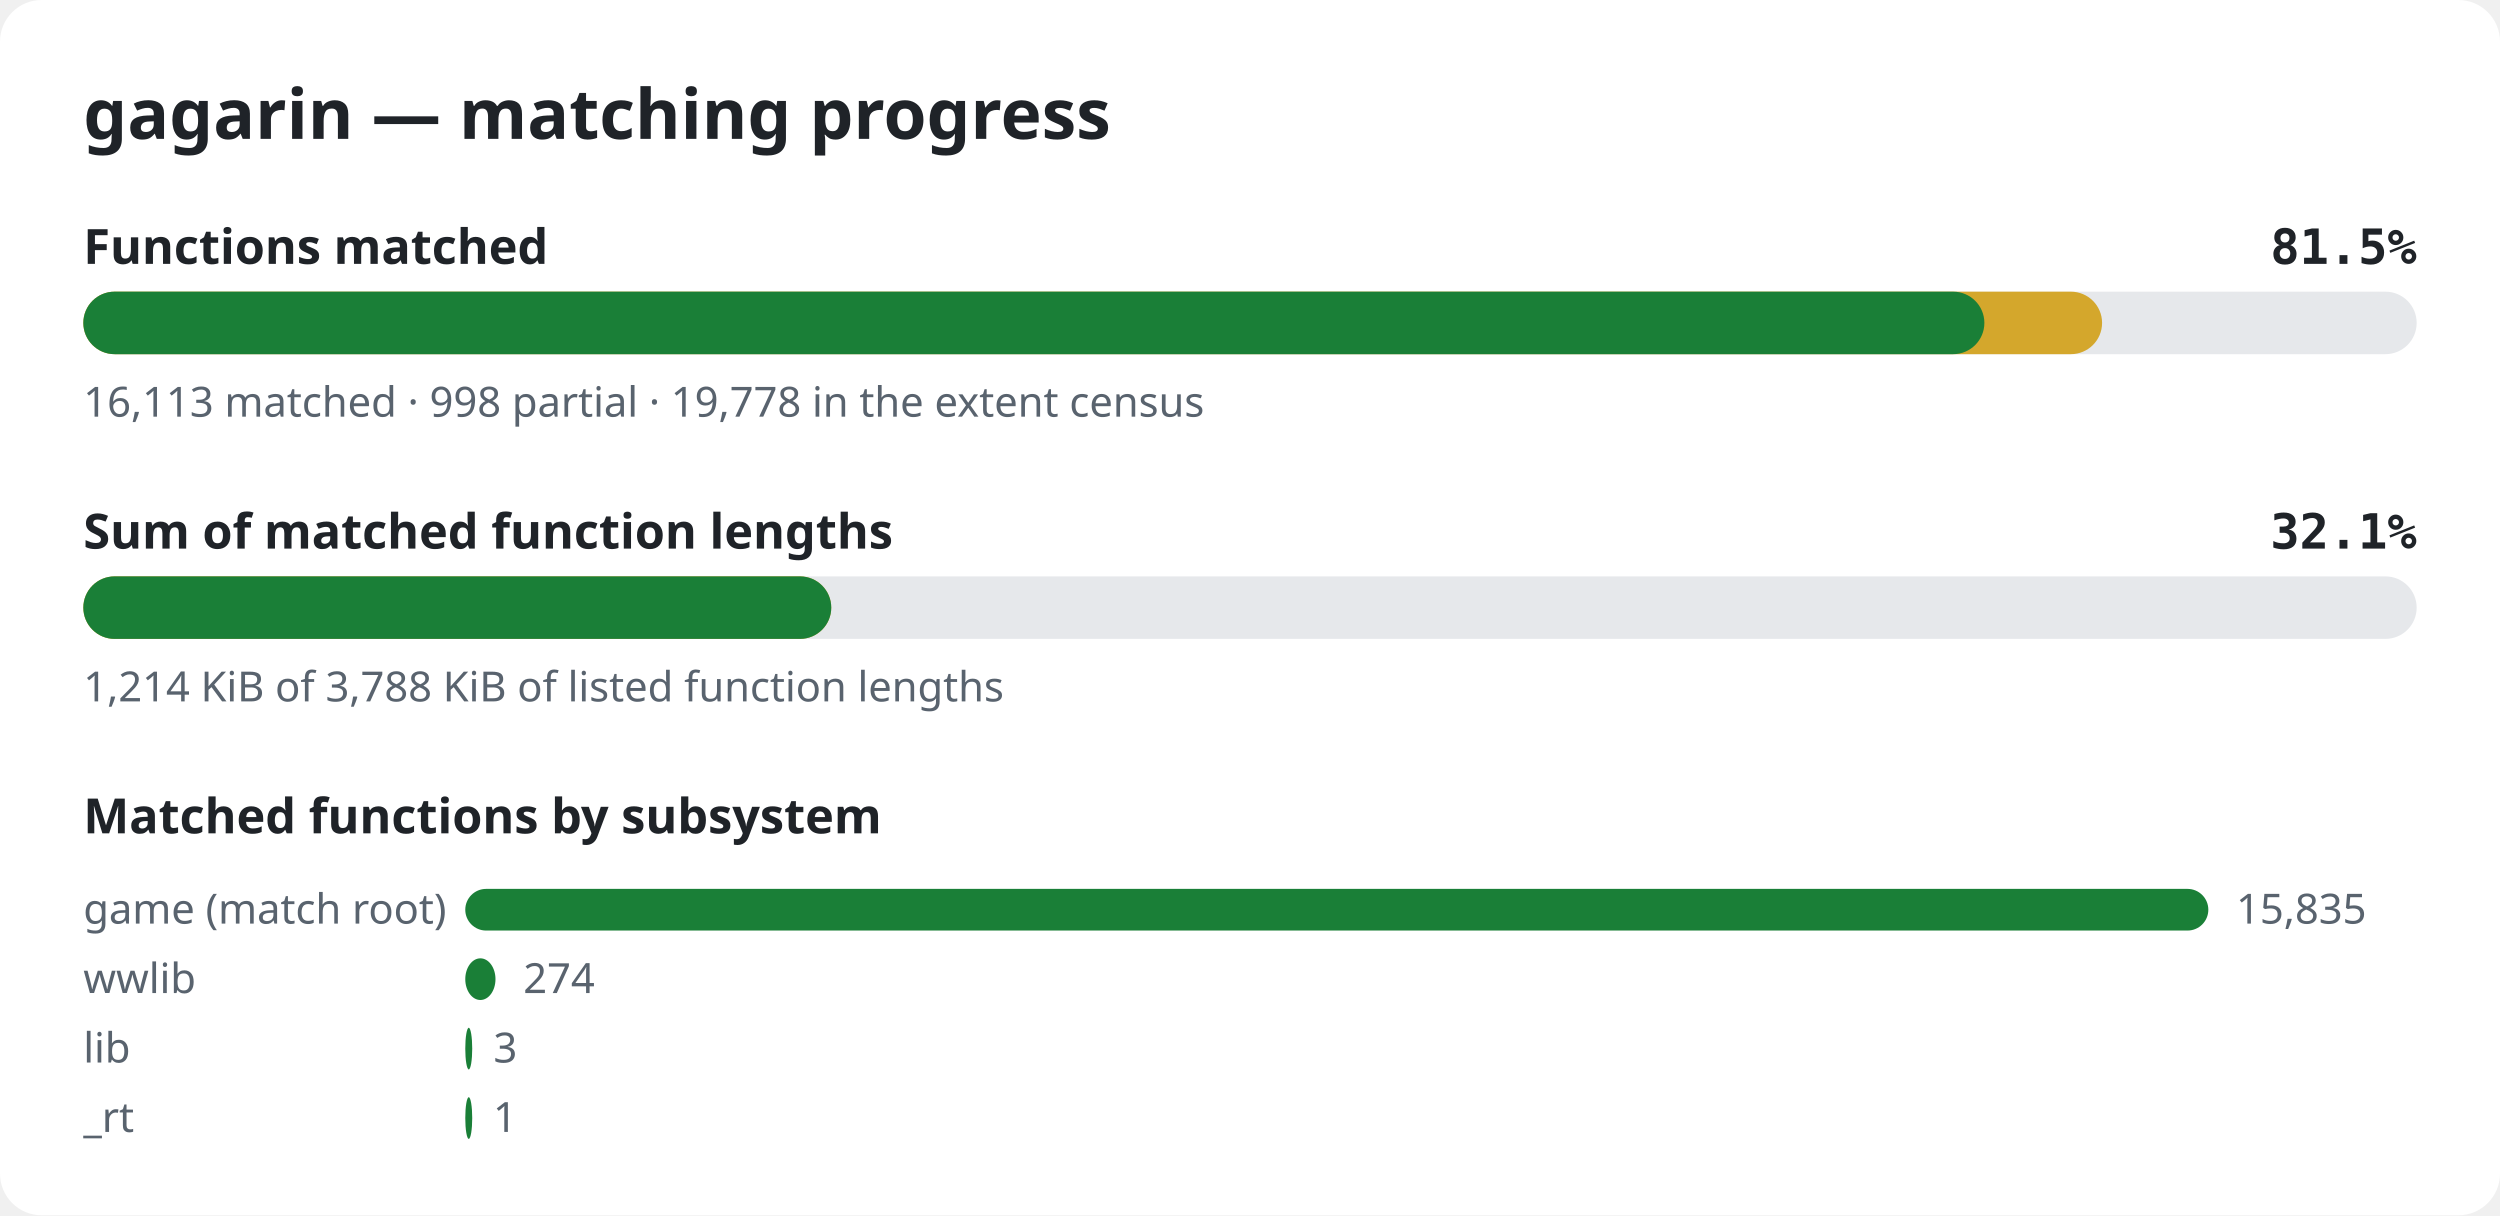
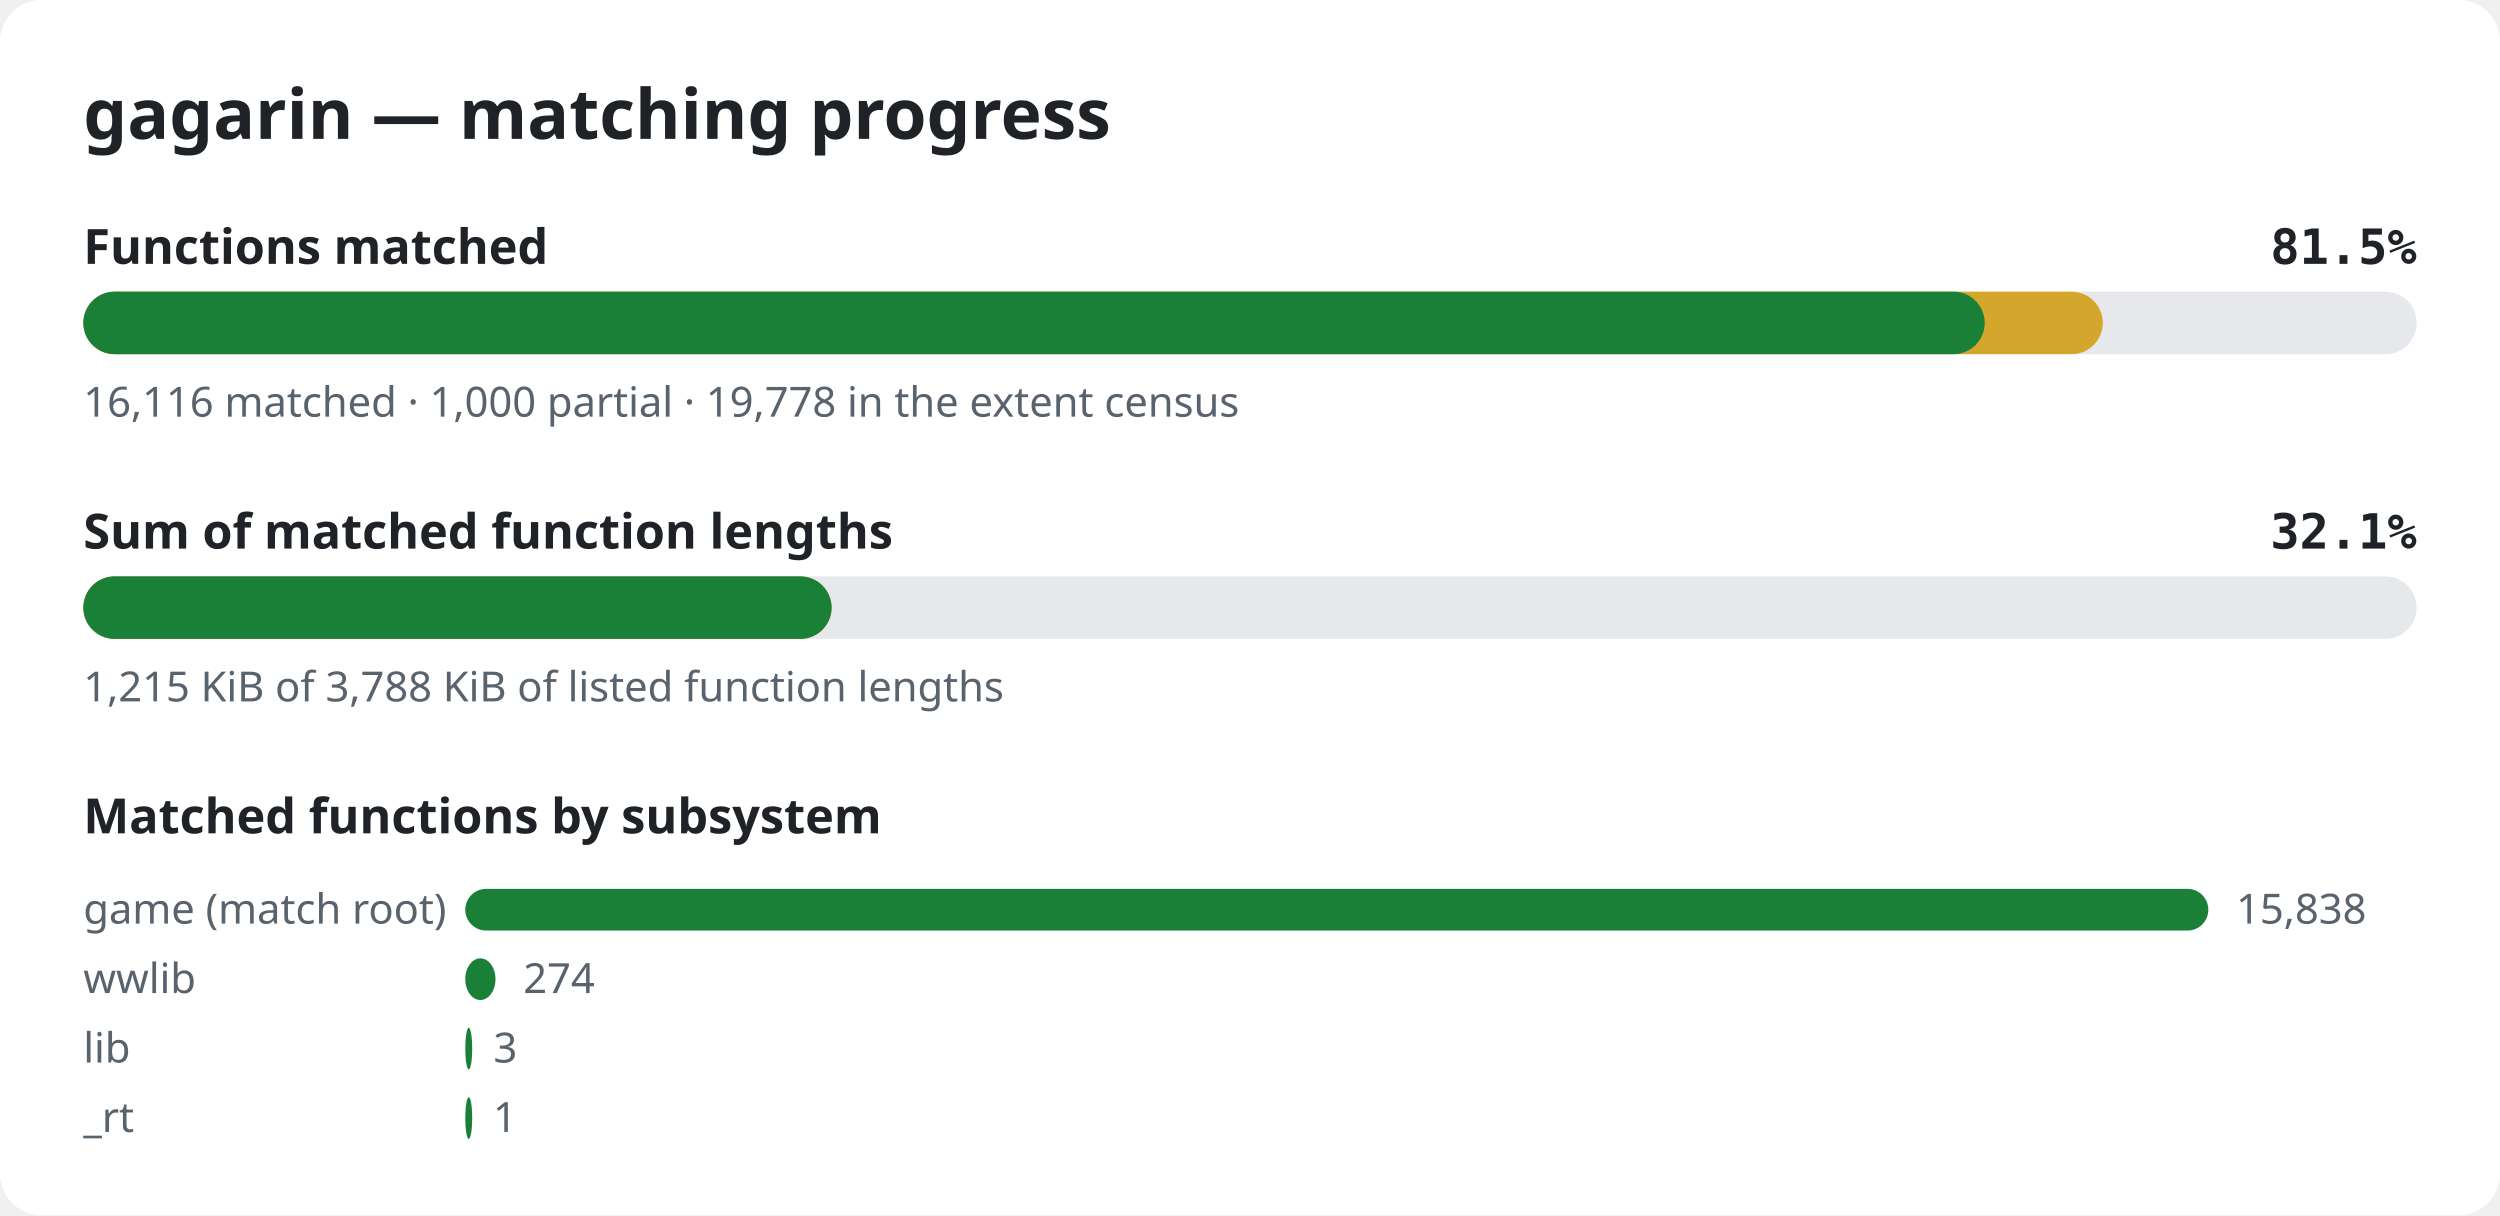
<svg xmlns="http://www.w3.org/2000/svg" width="720" height="350" viewBox="0 0 720 350" role="img" aria-label="gagarin matching progress">
  <style>.bg{fill:#ffffff}.title{font:600 20px sans-serif;fill:#1f2328}.label{font:600 14px sans-serif;fill:#1f2328}.pct{font:600 14px monospace;fill:#1f2328}.note{font:12px sans-serif;fill:#59636e}.track{fill:#e6e8eb}.done{fill:#1a7f37}.partial{fill:#d4a72c}@media (prefers-color-scheme: dark){.bg{fill:#0d1117}.title,.label,.pct{fill:#e6edf3}.note{fill:#9198a1}.track{fill:#262c36}.done{fill:#3fb950}.partial{fill:#d29922}}</style>
  <rect width="720" height="350" rx="12" class="bg" />
  <text x="24" y="40" class="title">gagarin — matching progress</text>
  <text x="24" y="76" class="label">Functions matched</text>
  <text x="696" y="76" class="pct" text-anchor="end">81.5%</text>
  <rect x="24" y="84" width="672" height="18" rx="9" class="track" />
-   <rect x="24" y="84" width="581.4" height="18" rx="9" class="partial" />
-   <rect x="24" y="84" width="547.5" height="18" rx="9" class="done" />
-   <text x="24" y="120" class="note">16,113 matched · 998 partial · 19,778 in the extent census</text>
+   <rect x="24" y="84" width="581.6" height="18" rx="9" class="partial" />
+   <rect x="24" y="84" width="547.6" height="18" rx="9" class="done" />
+   <text x="24" y="120" class="note">16,116 matched · 1,000 partial · 19,778 in the extent census</text>
  <text x="24" y="158" class="label">Sum of matched function lengths</text>
  <text x="696" y="158" class="pct" text-anchor="end">32.1%</text>
  <rect x="24" y="166" width="672" height="18" rx="9" class="track" />
-   <rect x="24" y="166" width="215.4" height="18" rx="9" class="partial" />
-   <rect x="24" y="166" width="215.4" height="18" rx="9" class="done" />
-   <text x="24" y="202" class="note">1,214 KiB of 3,788 KiB of listed function lengths</text>
+   <rect x="24" y="166" width="215.5" height="18" rx="9" class="partial" />
+   <rect x="24" y="166" width="215.5" height="18" rx="9" class="done" />
+   <text x="24" y="202" class="note">1,215 KiB of 3,788 KiB of listed function lengths</text>
  <text x="24" y="240" class="label">Matched functions by subsystem</text>
  <text x="24" y="266" class="note">game (match root)</text>
  <rect x="134" y="256" width="502.0" height="12" rx="6" class="done" />
-   <text x="644.0" y="266" class="note">15,835</text>
+   <text x="644.0" y="266" class="note">15,838</text>
  <text x="24" y="286" class="note">wwlib</text>
  <rect x="134" y="276" width="8.7" height="12" rx="6" class="done" />
  <text x="150.7" y="286" class="note">274</text>
  <text x="24" y="306" class="note">lib</text>
  <rect x="134" y="296" width="2.0" height="12" rx="6" class="done" />
  <text x="142.1" y="306" class="note">3</text>
  <text x="24" y="326" class="note">_rt</text>
  <rect x="134" y="316" width="2.0" height="12" rx="6" class="done" />
  <text x="142.0" y="326" class="note">1</text>
</svg>
